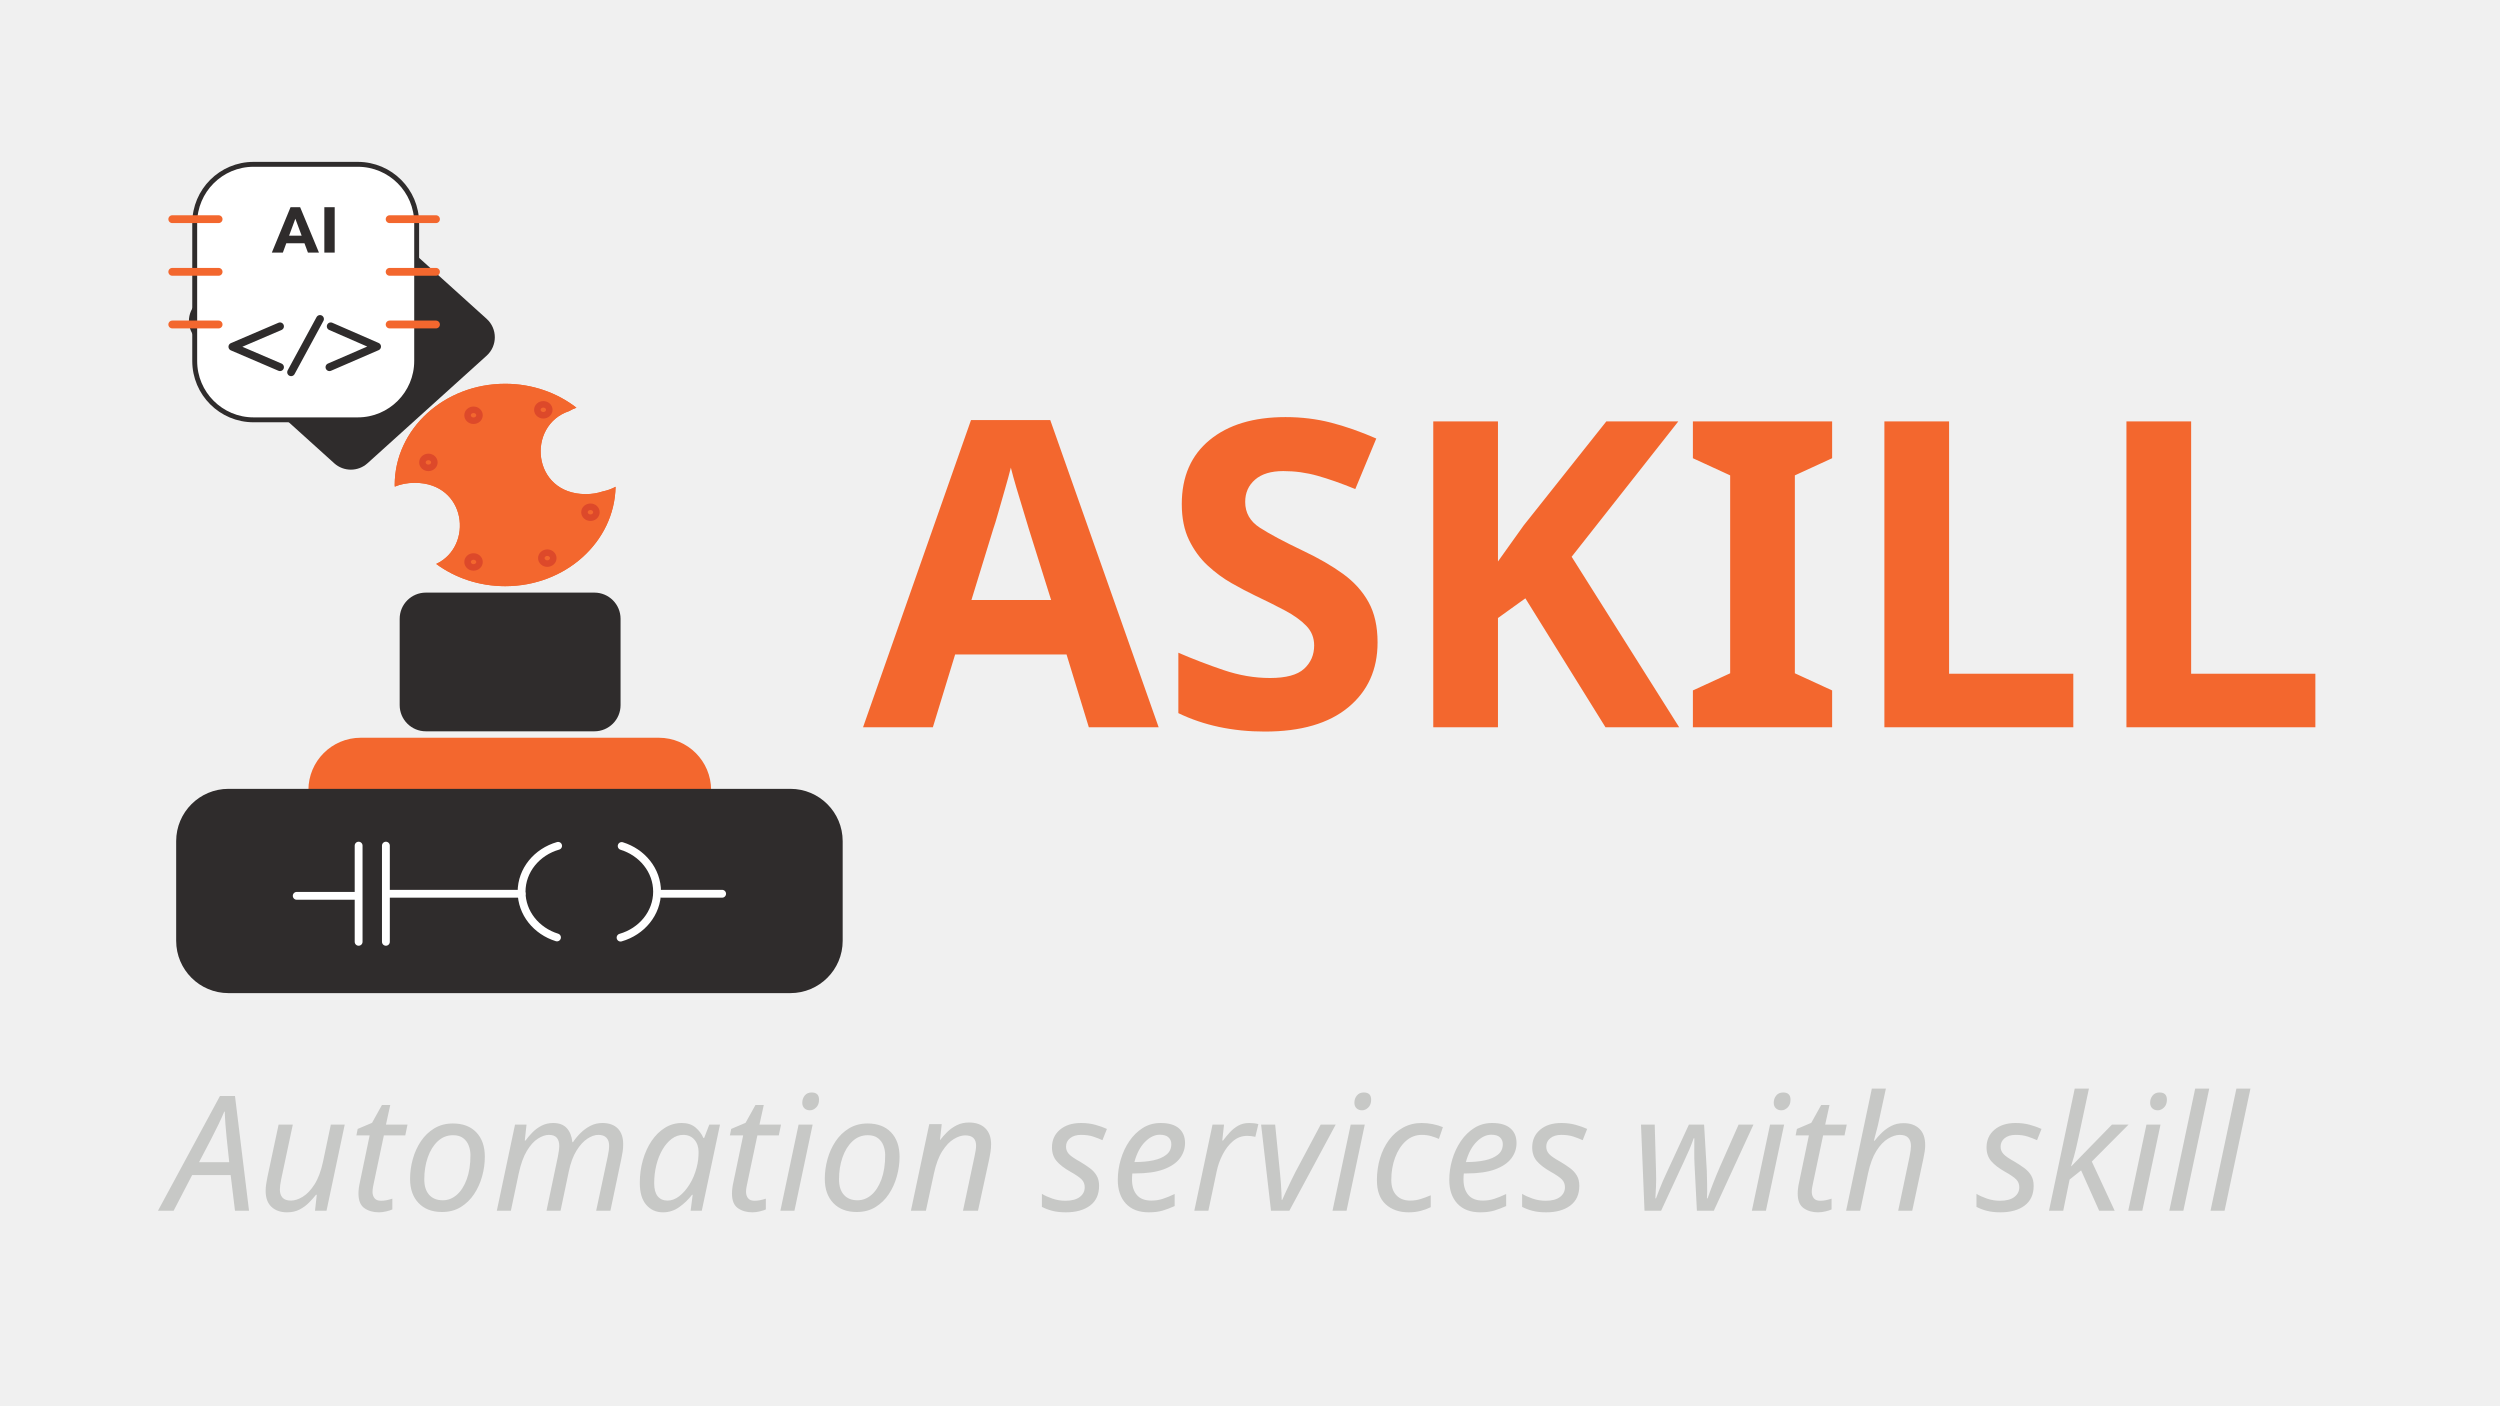
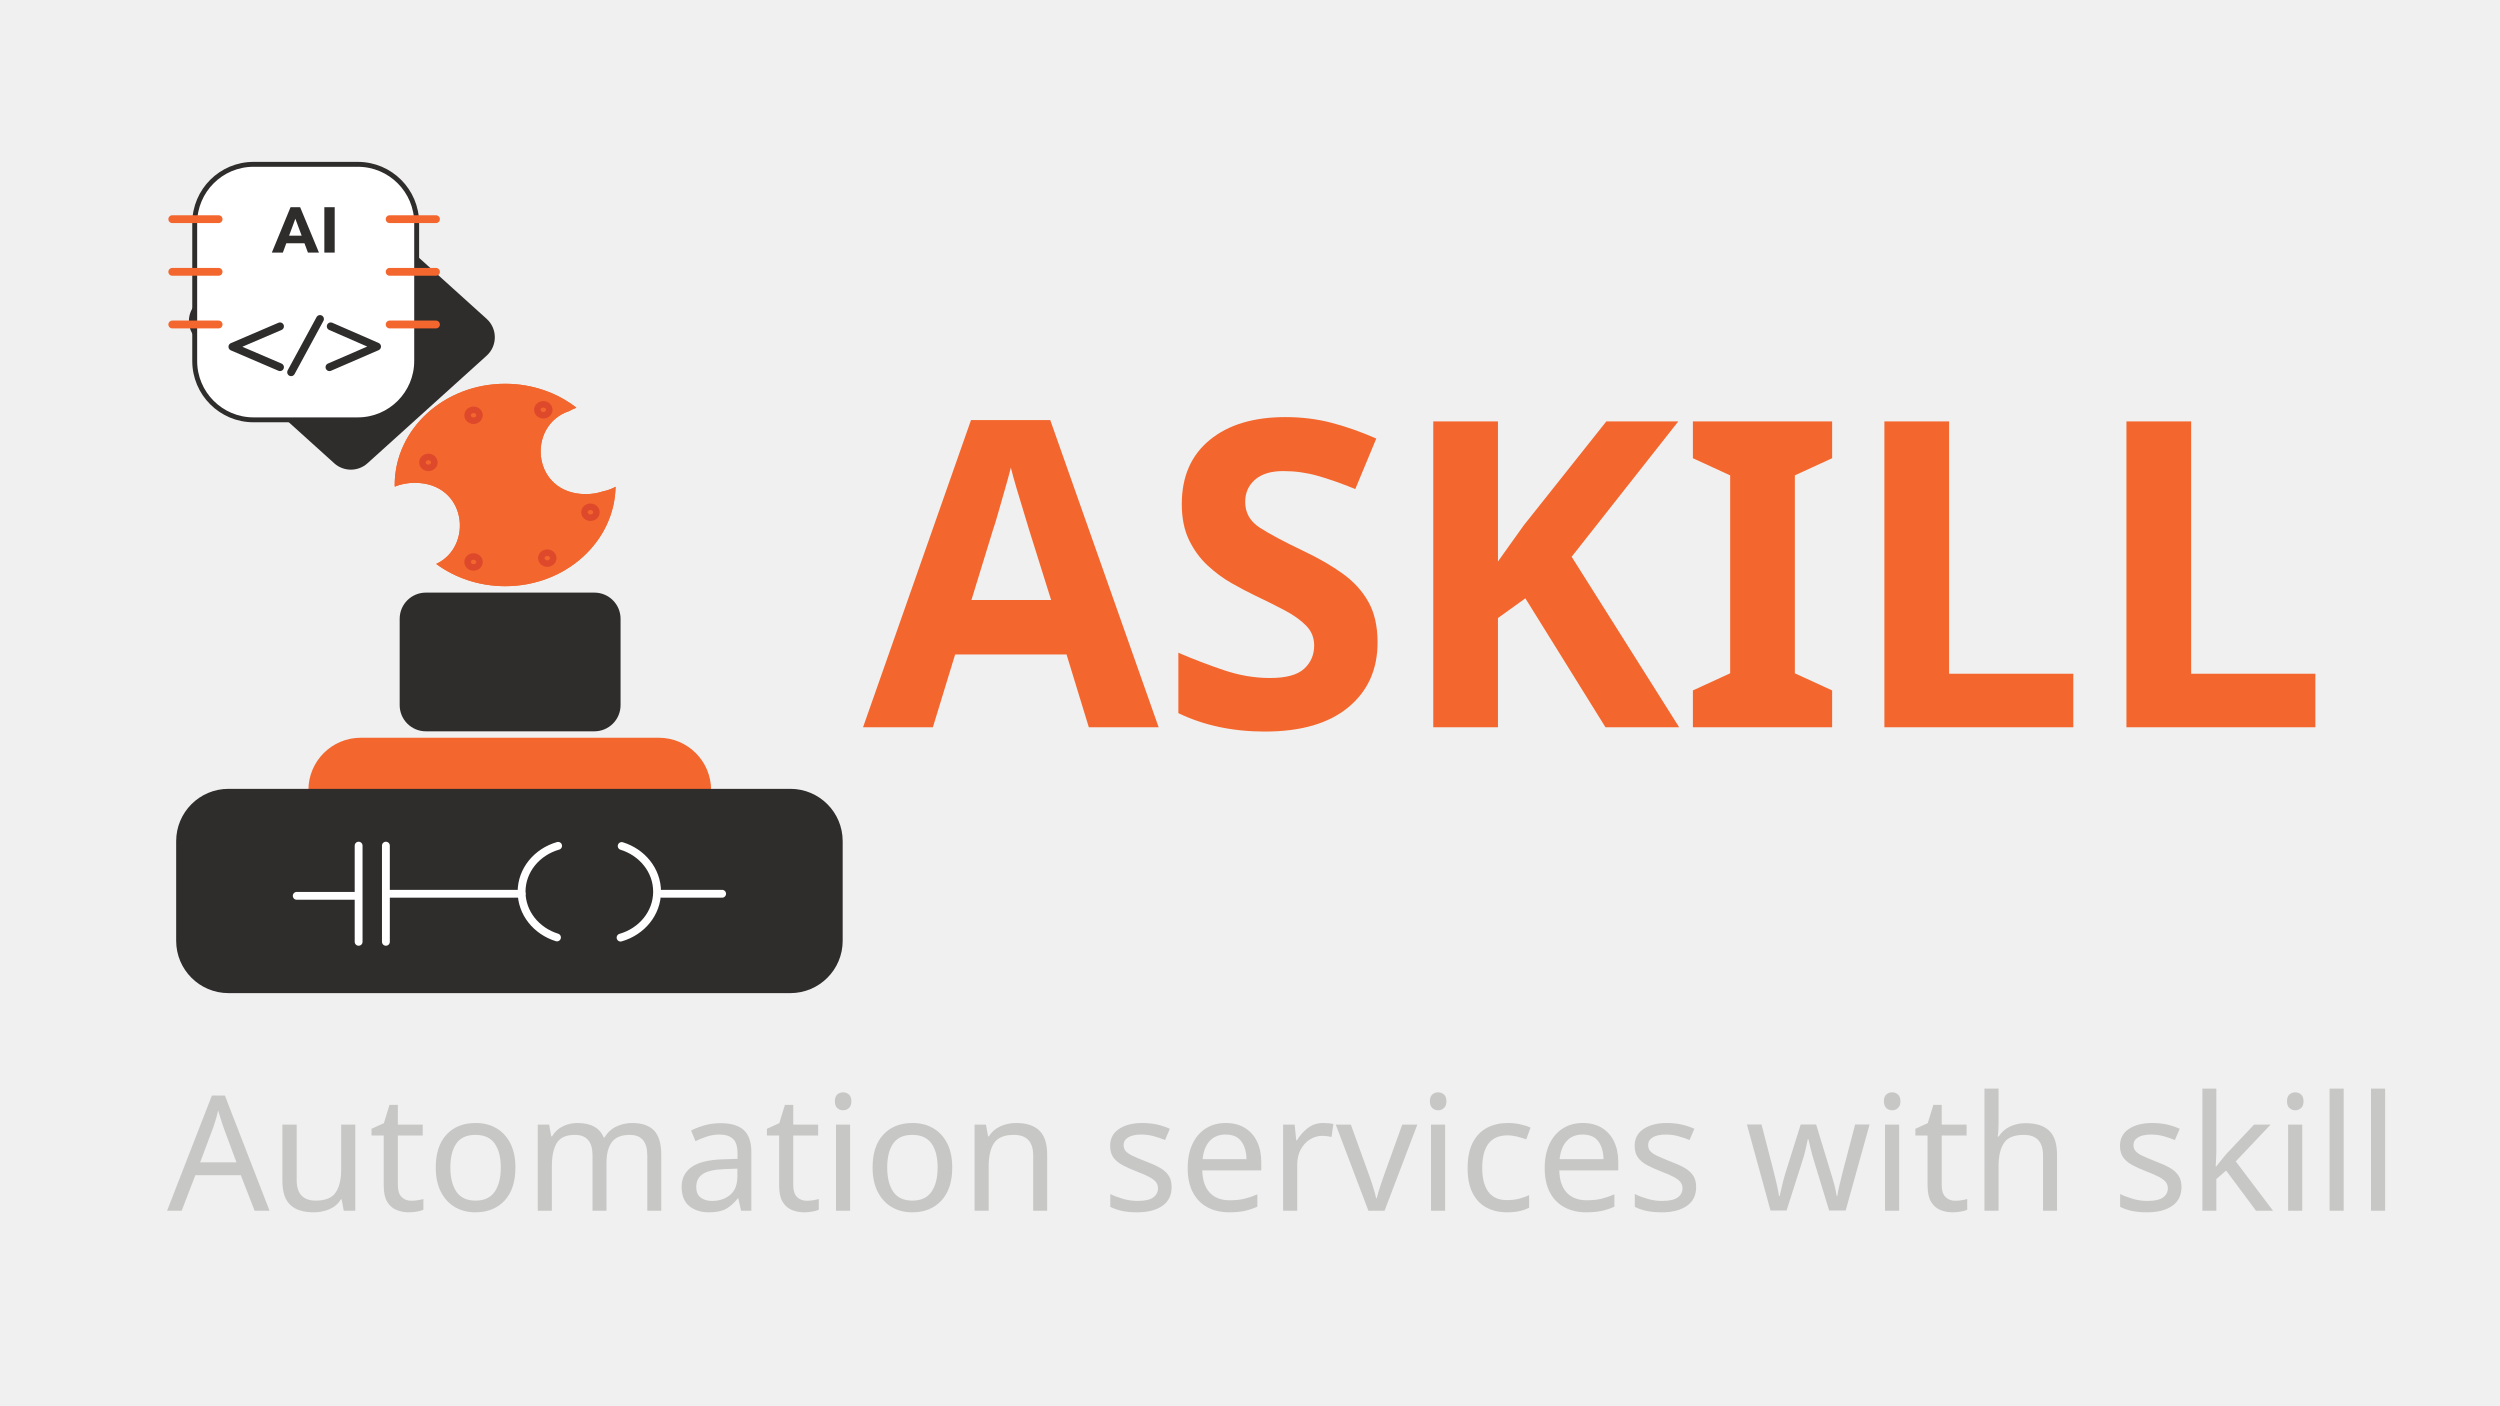
<svg xmlns="http://www.w3.org/2000/svg" version="1.1" id="svg1" width="2548.733" height="1432.507" viewBox="0 0 2548.733 1432.507">
  <defs id="defs1">
    <clipPath clipPathUnits="userSpaceOnUse" id="clipPath2">
      <path d="M 0,1074.383 H 1911.545 V 2.5000001e-5 H 0 Z" id="path2" />
    </clipPath>
    <clipPath clipPathUnits="userSpaceOnUse" id="clipPath4">
      <path d="M -1736.873,1022.105 H 174.672 V -52.278 H -1736.873 Z" id="path4" />
    </clipPath>
    <clipPath clipPathUnits="userSpaceOnUse" id="clipPath6">
      <path d="M -1736.873,1060.304 H 174.672 V -14.079 H -1736.873 Z" id="path6" />
    </clipPath>
    <clipPath clipPathUnits="userSpaceOnUse" id="clipPath8">
      <path d="M -1736.873,1098.504 H 174.672 V 24.121 H -1736.873 Z" id="path8" />
    </clipPath>
    <clipPath clipPathUnits="userSpaceOnUse" id="clipPath10">
      <path d="M -2004.289,1022.105 H -92.744 V -52.278 H -2004.289 Z" id="path10" />
    </clipPath>
    <clipPath clipPathUnits="userSpaceOnUse" id="clipPath12">
      <path d="M -2004.289,1060.304 H -92.744 V -14.079 H -2004.289 Z" id="path12" />
    </clipPath>
    <clipPath clipPathUnits="userSpaceOnUse" id="clipPath14">
      <path d="M -2004.289,1098.504 H -92.744 V 24.121 H -2004.289 Z" id="path14" />
    </clipPath>
  </defs>
  <g id="layer-MC1">
    <path id="path92" d="M 0,1432.511 H 2548.727 V 0 H 0 Z" style="fill:none;fill-opacity:1;fill-rule:nonzero;stroke:none;stroke-width:1.333" />
    <g id="g130" transform="translate(21.2749)">
      <g id="g128">
        <path id="path93" d="m 0,0 h -227.912 c -22.091,0 -40,17.909 -40,40 v 51.295 c 0,22.091 17.909,40 40,40 H 0 c 22.091,0 40,-17.909 40,-40 V 40 C 40,17.909 22.091,0 0,0" style="fill:#f3672e;fill-opacity:1;fill-rule:nonzero;stroke:none" transform="matrix(1.333333,0,0,-1.333333,650.3617,927.1784)" />
        <path id="path94" d="m 0,0 h -429.63 c -22.092,0 -40,17.909 -40,40 v 76.197 c 0,22.092 17.908,40 40,40 H 0 c 22.091,0 40,-17.908 40,-40 V 40 C 40,17.909 22.091,0 0,0" style="fill:#2f2c2c;fill-opacity:1;fill-rule:nonzero;stroke:none" transform="matrix(1.333333,0,0,-1.333333,784.4984,1012.481)" />
        <path id="path95" d="M 0,0 H 102.723" style="fill:none;stroke:#ffffff;stroke-width:6;stroke-linecap:round;stroke-linejoin:round;stroke-miterlimit:4;stroke-dasharray:none;stroke-opacity:1" transform="matrix(1.333333,0,0,-1.333333,373.5112,911.1829)" />
        <path id="path96" d="M 0,0 H -46.225" style="fill:none;stroke:#ffffff;stroke-width:6;stroke-linecap:round;stroke-linejoin:round;stroke-miterlimit:4;stroke-dasharray:none;stroke-opacity:1" transform="matrix(1.333333,0,0,-1.333333,342.8637,913.3037)" />
        <path id="path97" d="M 0,0 V -73.54" style="fill:none;stroke:#ffffff;stroke-width:6;stroke-linecap:round;stroke-linejoin:round;stroke-miterlimit:4;stroke-dasharray:none;stroke-opacity:1" transform="matrix(1.333333,0,0,-1.333333,344.3427,862.1192)" />
        <path id="path98" d="M 0,0 V -73.54" style="fill:none;stroke:#ffffff;stroke-width:6;stroke-linecap:round;stroke-linejoin:round;stroke-miterlimit:4;stroke-dasharray:none;stroke-opacity:1" transform="matrix(1.333333,0,0,-1.333333,372.1473,862.1192)" />
        <path id="path99" d="m 0,0 c 16.171,4.624 27.923,18.611 27.923,35.148 0,16.244 -11.34,30.027 -27.069,34.893" style="fill:none;stroke:#ffffff;stroke-width:6;stroke-linecap:round;stroke-linejoin:round;stroke-miterlimit:4;stroke-dasharray:none;stroke-opacity:1" transform="matrix(1.333333,0,0,-1.333333,611.3847,955.8885)" />
        <path id="path100" d="M 0,0 46.225,-0.005" style="fill:none;stroke:#ffffff;stroke-width:6;stroke-linecap:round;stroke-linejoin:round;stroke-miterlimit:4;stroke-dasharray:none;stroke-opacity:1" transform="matrix(1.333333,0,0,-1.333333,653.2927,911.1797)" />
        <path id="path101" d="m 0,0 c -16.171,-4.624 -27.923,-18.611 -27.923,-35.148 0,-16.244 11.34,-30.027 27.069,-34.893" style="fill:none;stroke:#ffffff;stroke-width:6;stroke-linecap:round;stroke-linejoin:round;stroke-miterlimit:4;stroke-dasharray:none;stroke-opacity:1" transform="matrix(1.333333,0,0,-1.333333,547.7067,862.3236)" />
        <path id="path102" d="m 0,0 c -41.305,0 -45.475,52.613 -12.729,63.469 1.736,0.999 3.568,1.906 5.589,2.61 -14.713,11.389 -33.701,18.289 -54.474,18.289 -46.662,0 -84.489,-34.645 -84.489,-77.382 0,-0.426 0.062,-0.836 0.069,-1.26 4.358,1.843 9.449,2.907 15.288,2.907 39.708,0 45.09,-48.615 16.36,-62.024 14.464,-10.619 32.793,-17.005 52.772,-17.005 46.158,0 83.605,33.917 84.408,76.018 C 19.9,3.994 16.57,2.8 12.894,2.034 9.089,0.751 4.811,0 0,0" style="fill:#f3672e;fill-opacity:1;fill-rule:nonzero;stroke:none" transform="matrix(1.333333,0,0,-1.333333,575.916,503.7487)" />
        <path id="path103" d="m 0,0 c -41.305,0 -45.475,52.613 -12.729,63.469 1.736,0.999 3.568,1.906 5.589,2.61 -14.713,11.389 -33.701,18.289 -54.474,18.289 -46.662,0 -84.489,-34.645 -84.489,-77.382 0,-0.426 0.062,-0.836 0.069,-1.26 4.358,1.843 9.449,2.907 15.288,2.907 39.708,0 45.09,-48.615 16.36,-62.024 14.464,-10.619 32.793,-17.005 52.772,-17.005 46.158,0 83.605,33.917 84.408,76.018 C 19.9,3.994 16.57,2.8 12.894,2.034 9.089,0.751 4.811,0 0,0" style="fill:#f3672e;fill-opacity:1;fill-rule:nonzero;stroke:none" transform="matrix(1.333333,0,0,-1.333333,575.916,503.7487)" />
        <path id="path104" d="m 0,0 c 0,-2.307 -2.042,-4.177 -4.561,-4.177 -2.519,0 -4.561,1.87 -4.561,4.177 0,2.307 2.042,4.177 4.561,4.177 C -2.042,4.177 0,2.307 0,0 Z" style="fill:none;stroke:#dd492a;stroke-width:5;stroke-linecap:round;stroke-linejoin:round;stroke-miterlimit:4;stroke-dasharray:none;stroke-opacity:1" transform="matrix(1.333333,0,0,-1.333333,542.7728,569.0108)" />
        <path id="path105" d="m 0,0 c 0,-2.307 -2.042,-4.177 -4.561,-4.177 -2.519,0 -4.561,1.87 -4.561,4.177 0,2.307 2.042,4.177 4.561,4.177 C -2.042,4.177 0,2.307 0,0 Z" style="fill:none;stroke:#dd492a;stroke-width:5;stroke-linecap:round;stroke-linejoin:round;stroke-miterlimit:4;stroke-dasharray:none;stroke-opacity:1" transform="matrix(1.333333,0,0,-1.333333,421.5543,471.4052)" />
        <path id="path106" d="m 0,0 c 0,-2.307 -2.042,-4.177 -4.561,-4.177 -2.519,0 -4.561,1.87 -4.561,4.177 0,2.307 2.042,4.177 4.561,4.177 C -2.042,4.177 0,2.307 0,0 Z" style="fill:none;stroke:#dd492a;stroke-width:5;stroke-linecap:round;stroke-linejoin:round;stroke-miterlimit:4;stroke-dasharray:none;stroke-opacity:1" transform="matrix(1.333333,0,0,-1.333333,467.5687,423.3636)" />
        <path id="path107" d="m 0,0 c 0,-2.307 -2.042,-4.177 -4.561,-4.177 -2.519,0 -4.561,1.87 -4.561,4.177 0,2.307 2.042,4.177 4.561,4.177 C -2.042,4.177 0,2.307 0,0 Z" style="fill:none;stroke:#dd492a;stroke-width:5;stroke-linecap:round;stroke-linejoin:round;stroke-miterlimit:4;stroke-dasharray:none;stroke-opacity:1" transform="matrix(1.333333,0,0,-1.333333,538.7187,417.794)" />
        <path id="path108" d="m 0,0 c 0,-2.307 -2.042,-4.177 -4.561,-4.177 -2.519,0 -4.561,1.87 -4.561,4.177 0,2.307 2.042,4.177 4.561,4.177 C -2.042,4.177 0,2.307 0,0 Z" style="fill:none;stroke:#dd492a;stroke-width:5;stroke-linecap:round;stroke-linejoin:round;stroke-miterlimit:4;stroke-dasharray:none;stroke-opacity:1" transform="matrix(1.333333,0,0,-1.333333,467.5687,572.9096)" />
        <path id="path109" d="m 0,0 c 0,-2.307 -2.042,-4.177 -4.561,-4.177 -2.519,0 -4.561,1.87 -4.561,4.177 0,2.307 2.042,4.177 4.561,4.177 C -2.042,4.177 0,2.307 0,0 Z" style="fill:none;stroke:#dd492a;stroke-width:5;stroke-linecap:round;stroke-linejoin:round;stroke-miterlimit:4;stroke-dasharray:none;stroke-opacity:1" transform="matrix(1.333333,0,0,-1.333333,586.7601,522.2255)" />
        <path id="path110" d="m 0,0 h -128.894 c -11.045,0 -20,8.954 -20,20 v 66.05 c 0,11.046 8.955,20 20,20 H 0 c 11.046,0 20,-8.954 20,-20 V 20 C 20,8.954 11.046,0 0,0" style="fill:#2f2c2c;fill-opacity:1;fill-rule:nonzero;stroke:none" transform="matrix(1.333333,0,0,-1.333333,584.718,745.5649)" />
        <path id="path111" d="m 0,0 -91.094,-82.25 c -7.228,-6.525 -18.221,-6.525 -25.448,0 l -104.839,94.66 c -8.35,7.539 -8.35,20.645 0,28.184 l 91.094,82.25 c 7.228,6.526 18.221,6.526 25.448,0 L 0,28.184 C 8.35,20.645 8.35,7.539 0,0" style="fill:#2f2c2c;fill-opacity:1;fill-rule:nonzero;stroke:none" transform="matrix(1.333333,0,0,-1.333333,474.8417,362.6263)" />
        <path id="path112" d="m 0,0 h -79.709 c -24.852,0 -45,20.147 -45,45 v 105.362 c 0,24.853 20.148,45 45,45 H 0 c 24.853,0 45,-20.147 45,-45 V 45 C 45,20.147 24.853,0 0,0" style="fill:#ffffff;fill-opacity:1;fill-rule:nonzero;stroke:#2f2c2c;stroke-width:3.75;stroke-linecap:butt;stroke-linejoin:miter;stroke-miterlimit:10;stroke-dasharray:none;stroke-opacity:1" transform="matrix(1.333333,0,0,-1.333333,343.5107,428.0156)" />
        <path id="path113" d="M 0,0 22.071,40.7" style="fill:#ffffff;fill-opacity:1;fill-rule:nonzero;stroke:#2f2c2c;stroke-width:6;stroke-linecap:round;stroke-linejoin:round;stroke-miterlimit:4;stroke-dasharray:none;stroke-opacity:1" transform="matrix(1.333333,0,0,-1.333333,275.5229,379.4769)" />
        <path id="path114" d="m 0,0 36.282,15.709 c 0,0 0.045,0.019 0.12,0.051 C 33.245,17.171 0.978,31.211 0.978,31.211" style="fill:#ffffff;fill-opacity:1;fill-rule:nonzero;stroke:#2f2c2c;stroke-width:6;stroke-linecap:round;stroke-linejoin:round;stroke-miterlimit:4;stroke-dasharray:none;stroke-opacity:1" transform="matrix(1.333333,0,0,-1.333333,314.6116,374.3299)" />
        <path id="path115" d="M 0,0 -36.402,-15.603 0,-31.211" style="fill:#ffffff;fill-opacity:1;fill-rule:nonzero;stroke:#2f2c2c;stroke-width:6;stroke-linecap:round;stroke-linejoin:round;stroke-miterlimit:4;stroke-dasharray:none;stroke-opacity:1" transform="matrix(1.333333,0,0,-1.333333,264.1891,332.7152)" />
        <path id="path116" d="M 25.15,-7.93 H 11.251 L 8.615,3.8244735e-4 H 0.189 L 14.498,-38.456 h 7.348 L 36.236,3.8244735e-4 H 27.81 Z M 13.396,-14.341 h 9.609 L 18.177,-28.735 Z M 48.265,3.8244735e-4 H 40.343 V -38.456 h 7.922 z m 0,0" style="fill:#2f2c2c;fill-opacity:1;fill-rule:nonzero;stroke:none" aria-label="AI" transform="matrix(1.333333,0,0,1.203869,255.5957,257.5581)" />
        <path id="path117" d="M 0,0 H 35.419" style="fill:#306abb;fill-opacity:1;fill-rule:nonzero;stroke:#f3672e;stroke-width:6;stroke-linecap:round;stroke-linejoin:round;stroke-miterlimit:4;stroke-dasharray:none;stroke-opacity:1" transform="matrix(1.333333,0,0,-1.333333,154.3631,330.8137)" />
        <path id="path118" d="M 0,0 H 35.419" style="fill:#306abb;fill-opacity:1;fill-rule:nonzero;stroke:#f3672e;stroke-width:6;stroke-linecap:round;stroke-linejoin:round;stroke-miterlimit:4;stroke-dasharray:none;stroke-opacity:1" transform="matrix(1.333333,0,0,-1.333333,375.9672,277.1311)" />
        <path id="path119" d="M 0,0 H 35.419" style="fill:#306abb;fill-opacity:1;fill-rule:nonzero;stroke:#f3672e;stroke-width:6;stroke-linecap:round;stroke-linejoin:round;stroke-miterlimit:4;stroke-dasharray:none;stroke-opacity:1" transform="matrix(1.333333,0,0,-1.333333,375.9672,223.4483)" />
        <path id="path120" d="M 0,0 H 35.419" style="fill:#306abb;fill-opacity:1;fill-rule:nonzero;stroke:#f3672e;stroke-width:6;stroke-linecap:round;stroke-linejoin:round;stroke-miterlimit:4;stroke-dasharray:none;stroke-opacity:1" transform="matrix(1.333333,0,0,-1.333333,154.3631,223.4483)" />
        <path id="path121" d="M 0,0 H 35.419" style="fill:#306abb;fill-opacity:1;fill-rule:nonzero;stroke:#f3672e;stroke-width:6;stroke-linecap:round;stroke-linejoin:round;stroke-miterlimit:4;stroke-dasharray:none;stroke-opacity:1" transform="matrix(1.333333,0,0,-1.333333,375.9672,330.8137)" />
        <path id="path122" d="M 0,0 H 35.419" style="fill:#306abb;fill-opacity:1;fill-rule:nonzero;stroke:#f3672e;stroke-width:6;stroke-linecap:round;stroke-linejoin:round;stroke-miterlimit:4;stroke-dasharray:none;stroke-opacity:1" transform="matrix(1.333333,0,0,-1.333333,154.3631,277.1311)" />
      </g>
      <g id="g129" transform="translate(0,17.28972)">
        <text id="text122" xml:space="preserve" transform="matrix(1.333333,0,0,1.333333,858.5892,724.1603)">
          <tspan id="tspan122" style="font-variant:normal;font-weight:700;font-stretch:normal;font-size:327.574px;font-family:Ubuntu;writing-mode:lr-tb;fill:#f3672e;fill-opacity:1;fill-rule:nonzero;stroke:none" x="0" y="0">ASKILL</tspan>
        </text>
      </g>
    </g>
-     <text id="text128" xml:space="preserve" transform="scale(0.9971936,1.002814)" x="170.815" y="1230.853" style="font-size:14.503px;stroke-width:1.209">
-       <tspan id="tspan128" style="font-style:italic;font-variant:normal;font-weight:300;font-stretch:normal;font-size:163.328px;font-family:Ubuntu;writing-mode:lr-tb;fill:#c7c8c6;fill-opacity:1;fill-rule:nonzero;stroke:none;stroke-width:1.209" x="170.815" y="1230.853">Automation services with skill</tspan>
+     <text id="text128" xml:space="preserve" transform="scale(0.9998274,1.000173)" x="170.36" y="1234.104" style="font-size:14.542px;stroke-width:1.212">
+       <tspan id="tspan128" style="font-style:normal;font-variant:normal;font-weight:normal;font-stretch:normal;font-size:163.759px;font-family:Ubuntu;-inkscape-font-specification:'Ubuntu, Normal';font-variant-ligatures:normal;font-variant-caps:normal;font-variant-numeric:normal;font-variant-east-asian:normal;writing-mode:lr-tb;fill:#c7c8c6;fill-opacity:1;fill-rule:nonzero;stroke:none;stroke-width:1.212" x="170.36" y="1234.104">Automation services with skill</tspan>
    </text>
  </g>
</svg>
